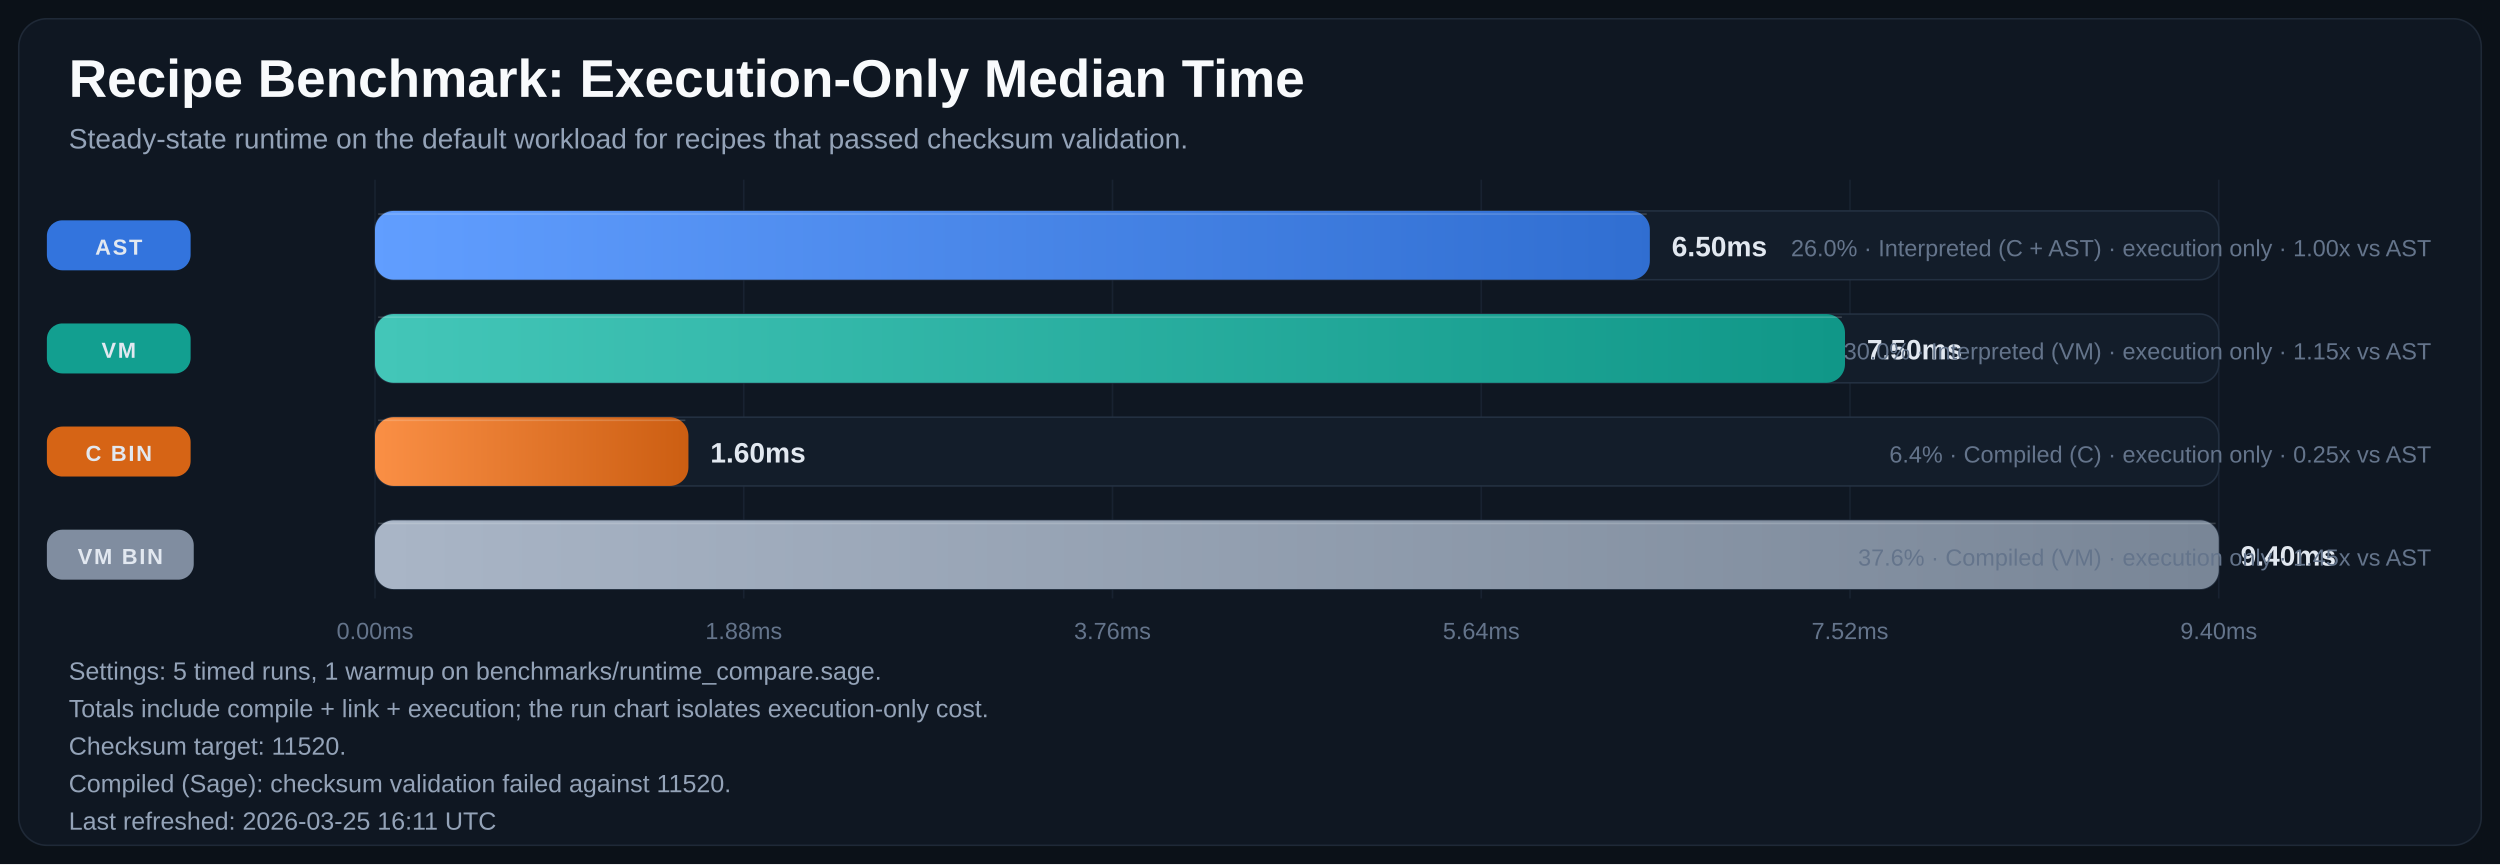
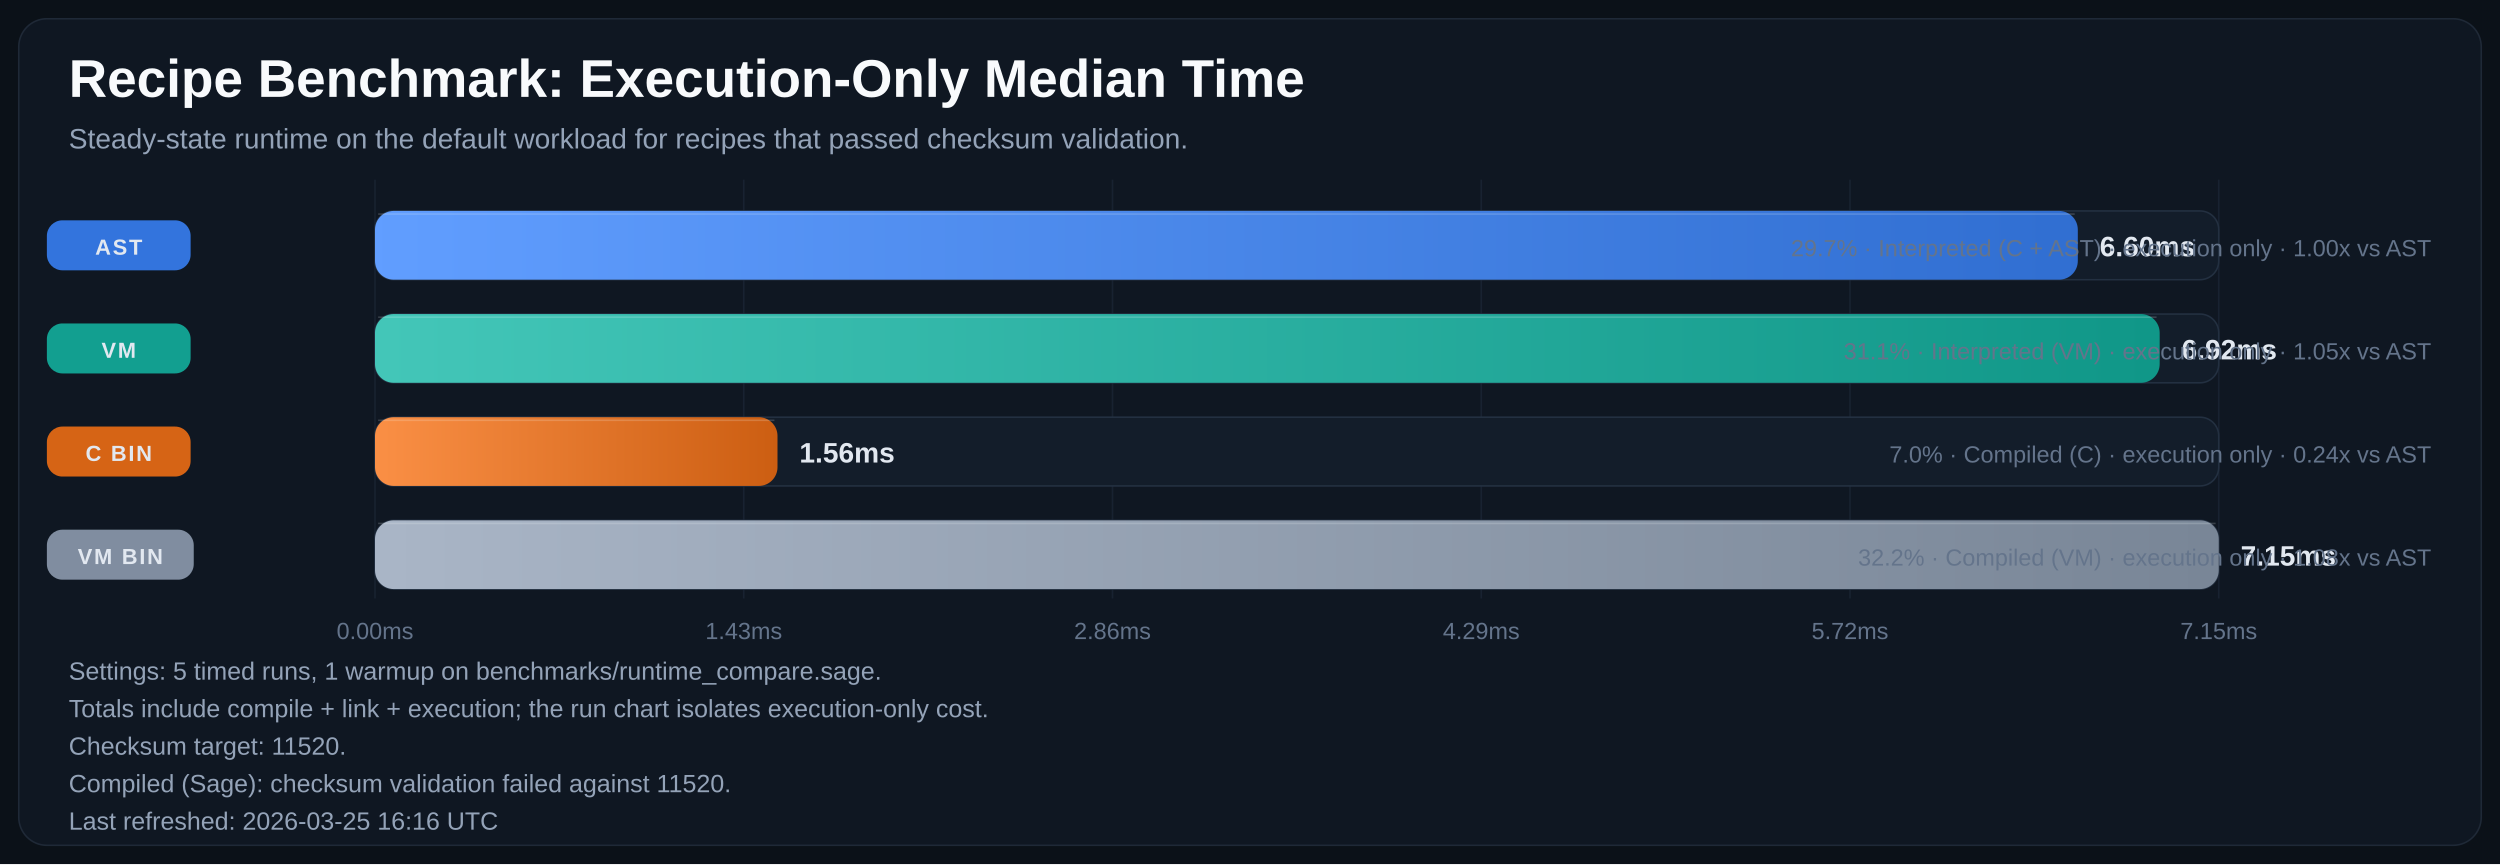
<svg xmlns="http://www.w3.org/2000/svg" width="1600" height="553" viewBox="0 0 1600 553" role="img" aria-labelledby="title desc">
  <defs>
    <linearGradient id="bar-gradient-0" x1="0%" y1="0%" x2="100%" y2="0%">
      <stop offset="0%" stop-color="#619EFF" />
      <stop offset="100%" stop-color="#306ED1" />
    </linearGradient>
    <linearGradient id="bar-gradient-1" x1="0%" y1="0%" x2="100%" y2="0%">
      <stop offset="0%" stop-color="#43C6B8" />
      <stop offset="100%" stop-color="#109788" />
    </linearGradient>
    <linearGradient id="bar-gradient-2" x1="0%" y1="0%" x2="100%" y2="0%">
      <stop offset="0%" stop-color="#FA8F45" />
      <stop offset="100%" stop-color="#CC5E12" />
    </linearGradient>
    <linearGradient id="bar-gradient-3" x1="0%" y1="0%" x2="100%" y2="0%">
      <stop offset="0%" stop-color="#A9B5C6" />
      <stop offset="100%" stop-color="#798697" />
    </linearGradient>
  </defs>
  <rect width="100%" height="100%" fill="#0B1118" />
  <rect x="12" y="12" width="1576" height="529" rx="18" fill="#0F1722" stroke="#1F2937" />
  <text x="44" y="62" fill="#F8FAFC" font-size="34" font-family="Segoe UI, Arial, sans-serif" font-weight="700">Recipe Benchmark: Execution-Only Median Time</text>
  <text x="44" y="95" fill="#94A3B8" font-size="18" font-family="Segoe UI, Arial, sans-serif">Steady-state runtime on the default workload for recipes that passed checksum validation.</text>
  <line x1="240.0" y1="115" x2="240.0" y2="383" stroke="#182231" stroke-width="1" />
  <text x="240.0" y="409" text-anchor="middle" fill="#64748B" font-size="15" font-family="Segoe UI, Arial, sans-serif">0.00ms</text>
  <line x1="476.0" y1="115" x2="476.0" y2="383" stroke="#182231" stroke-width="1" />
-   <text x="476.0" y="409" text-anchor="middle" fill="#64748B" font-size="15" font-family="Segoe UI, Arial, sans-serif">1.88ms</text>
+   <text x="476.0" y="409" text-anchor="middle" fill="#64748B" font-size="15" font-family="Segoe UI, Arial, sans-serif">1.43ms</text>
  <line x1="712.0" y1="115" x2="712.0" y2="383" stroke="#182231" stroke-width="1" />
-   <text x="712.0" y="409" text-anchor="middle" fill="#64748B" font-size="15" font-family="Segoe UI, Arial, sans-serif">3.76ms</text>
+   <text x="712.0" y="409" text-anchor="middle" fill="#64748B" font-size="15" font-family="Segoe UI, Arial, sans-serif">2.86ms</text>
  <line x1="948.0" y1="115" x2="948.0" y2="383" stroke="#182231" stroke-width="1" />
-   <text x="948.0" y="409" text-anchor="middle" fill="#64748B" font-size="15" font-family="Segoe UI, Arial, sans-serif">5.64ms</text>
+   <text x="948.0" y="409" text-anchor="middle" fill="#64748B" font-size="15" font-family="Segoe UI, Arial, sans-serif">4.29ms</text>
  <line x1="1184.0" y1="115" x2="1184.0" y2="383" stroke="#182231" stroke-width="1" />
-   <text x="1184.0" y="409" text-anchor="middle" fill="#64748B" font-size="15" font-family="Segoe UI, Arial, sans-serif">7.52ms</text>
+   <text x="1184.0" y="409" text-anchor="middle" fill="#64748B" font-size="15" font-family="Segoe UI, Arial, sans-serif">5.72ms</text>
  <line x1="1420.0" y1="115" x2="1420.0" y2="383" stroke="#182231" stroke-width="1" />
-   <text x="1420.0" y="409" text-anchor="middle" fill="#64748B" font-size="15" font-family="Segoe UI, Arial, sans-serif">9.40ms</text>
+   <text x="1420.0" y="409" text-anchor="middle" fill="#64748B" font-size="15" font-family="Segoe UI, Arial, sans-serif">7.15ms</text>
  <rect x="30" y="141.0" width="92" height="32" rx="10" fill="#3479E6" opacity="0.95" />
  <text x="76.0" y="163.0" text-anchor="middle" fill="#E2E8F0" font-size="14" font-family="Segoe UI, Arial, sans-serif" font-weight="700" letter-spacing="1.1">AST</text>
  <rect x="240" y="135" width="1180" height="44" rx="12" fill="#131D2A" stroke="#233041" />
-   <rect x="240" y="135" width="815.9" height="44" rx="12" fill="url(#bar-gradient-0)" />
-   <line x1="242.0" y1="137.0" x2="1053.9" y2="137.0" stroke="#F8FAFC" stroke-opacity="0.18" />
-   <text x="1069.9" y="164.0" fill="#E2E8F0" font-size="18" font-family="Segoe UI, Arial, sans-serif" font-weight="700">6.50ms</text>
-   <text x="1556" y="164.0" text-anchor="end" fill="#64748B" font-size="15" font-family="Segoe UI, Arial, sans-serif">26.0% · Interpreted (C + AST) · execution only · 1.00x vs AST</text>
+   <rect x="240" y="135" width="1089.8" height="44" rx="12" fill="url(#bar-gradient-0)" />
+   <line x1="242.0" y1="137.0" x2="1327.8" y2="137.0" stroke="#F8FAFC" stroke-opacity="0.18" />
+   <text x="1343.8" y="164.0" fill="#E2E8F0" font-size="18" font-family="Segoe UI, Arial, sans-serif" font-weight="700">6.60ms</text>
+   <text x="1556" y="164.0" text-anchor="end" fill="#64748B" font-size="15" font-family="Segoe UI, Arial, sans-serif">29.7% · Interpreted (C + AST) · execution only · 1.00x vs AST</text>
  <rect x="30" y="207.0" width="92" height="32" rx="10" fill="#12A695" opacity="0.95" />
  <text x="76.0" y="229.0" text-anchor="middle" fill="#E2E8F0" font-size="14" font-family="Segoe UI, Arial, sans-serif" font-weight="700" letter-spacing="1.1">VM</text>
  <rect x="240" y="201" width="1180" height="44" rx="12" fill="#131D2A" stroke="#233041" />
-   <rect x="240" y="201" width="940.8" height="44" rx="12" fill="url(#bar-gradient-1)" />
-   <line x1="242.0" y1="203.0" x2="1178.8" y2="203.0" stroke="#F8FAFC" stroke-opacity="0.18" />
-   <text x="1194.8" y="230.0" fill="#E2E8F0" font-size="18" font-family="Segoe UI, Arial, sans-serif" font-weight="700">7.50ms</text>
-   <text x="1556" y="230.0" text-anchor="end" fill="#64748B" font-size="15" font-family="Segoe UI, Arial, sans-serif">30.0% · Interpreted (VM) · execution only · 1.15x vs AST</text>
+   <rect x="240" y="201" width="1142.2" height="44" rx="12" fill="url(#bar-gradient-1)" />
+   <line x1="242.0" y1="203.0" x2="1380.2" y2="203.0" stroke="#F8FAFC" stroke-opacity="0.18" />
+   <text x="1396.2" y="230.0" fill="#E2E8F0" font-size="18" font-family="Segoe UI, Arial, sans-serif" font-weight="700">6.92ms</text>
+   <text x="1556" y="230.0" text-anchor="end" fill="#64748B" font-size="15" font-family="Segoe UI, Arial, sans-serif">31.1% · Interpreted (VM) · execution only · 1.05x vs AST</text>
  <rect x="30" y="273.0" width="92" height="32" rx="10" fill="#E06814" opacity="0.95" />
  <text x="76.0" y="295.0" text-anchor="middle" fill="#E2E8F0" font-size="14" font-family="Segoe UI, Arial, sans-serif" font-weight="700" letter-spacing="1.1">C BIN</text>
  <rect x="240" y="267" width="1180" height="44" rx="12" fill="#131D2A" stroke="#233041" />
-   <rect x="240" y="267" width="200.6" height="44" rx="12" fill="url(#bar-gradient-2)" />
-   <line x1="242.0" y1="269.0" x2="438.6" y2="269.0" stroke="#F8FAFC" stroke-opacity="0.18" />
-   <text x="454.6" y="296.0" fill="#E2E8F0" font-size="18" font-family="Segoe UI, Arial, sans-serif" font-weight="700">1.60ms</text>
-   <text x="1556" y="296.0" text-anchor="end" fill="#64748B" font-size="15" font-family="Segoe UI, Arial, sans-serif">6.4% · Compiled (C) · execution only · 0.25x vs AST</text>
+   <rect x="240" y="267" width="257.6" height="44" rx="12" fill="url(#bar-gradient-2)" />
+   <line x1="242.0" y1="269.0" x2="495.6" y2="269.0" stroke="#F8FAFC" stroke-opacity="0.18" />
+   <text x="511.6" y="296.0" fill="#E2E8F0" font-size="18" font-family="Segoe UI, Arial, sans-serif" font-weight="700">1.56ms</text>
+   <text x="1556" y="296.0" text-anchor="end" fill="#64748B" font-size="15" font-family="Segoe UI, Arial, sans-serif">7.0% · Compiled (C) · execution only · 0.24x vs AST</text>
  <rect x="30" y="339.0" width="94" height="32" rx="10" fill="#8593A6" opacity="0.95" />
  <text x="77.0" y="361.0" text-anchor="middle" fill="#E2E8F0" font-size="14" font-family="Segoe UI, Arial, sans-serif" font-weight="700" letter-spacing="1.1">VM BIN</text>
  <rect x="240" y="333" width="1180" height="44" rx="12" fill="#131D2A" stroke="#233041" />
  <rect x="240" y="333" width="1180.0" height="44" rx="12" fill="url(#bar-gradient-3)" />
  <line x1="242.0" y1="335.0" x2="1418.0" y2="335.0" stroke="#F8FAFC" stroke-opacity="0.18" />
-   <text x="1434.0" y="362.0" fill="#E2E8F0" font-size="18" font-family="Segoe UI, Arial, sans-serif" font-weight="700">9.40ms</text>
-   <text x="1556" y="362.0" text-anchor="end" fill="#64748B" font-size="15" font-family="Segoe UI, Arial, sans-serif">37.6% · Compiled (VM) · execution only · 1.45x vs AST</text>
+   <text x="1434.0" y="362.0" fill="#E2E8F0" font-size="18" font-family="Segoe UI, Arial, sans-serif" font-weight="700">7.15ms</text>
+   <text x="1556" y="362.0" text-anchor="end" fill="#64748B" font-size="15" font-family="Segoe UI, Arial, sans-serif">32.2% · Compiled (VM) · execution only · 1.08x vs AST</text>
  <text x="44" y="435" fill="#94A3B8" font-size="16" font-family="Segoe UI, Arial, sans-serif">Settings: 5 timed runs, 1 warmup on benchmarks/runtime_compare.sage.</text>
  <text x="44" y="459" fill="#94A3B8" font-size="16" font-family="Segoe UI, Arial, sans-serif">Totals include compile + link + execution; the run chart isolates execution-only cost.</text>
  <text x="44" y="483" fill="#94A3B8" font-size="16" font-family="Segoe UI, Arial, sans-serif">Checksum target: 11520.</text>
  <text x="44" y="507" fill="#94A3B8" font-size="16" font-family="Segoe UI, Arial, sans-serif">Compiled (Sage): checksum validation failed against 11520.</text>
-   <text x="44" y="531" fill="#94A3B8" font-size="16" font-family="Segoe UI, Arial, sans-serif">Last refreshed: 2026-03-25 16:11 UTC</text>
+   <text x="44" y="531" fill="#94A3B8" font-size="16" font-family="Segoe UI, Arial, sans-serif">Last refreshed: 2026-03-25 16:16 UTC</text>
</svg>
